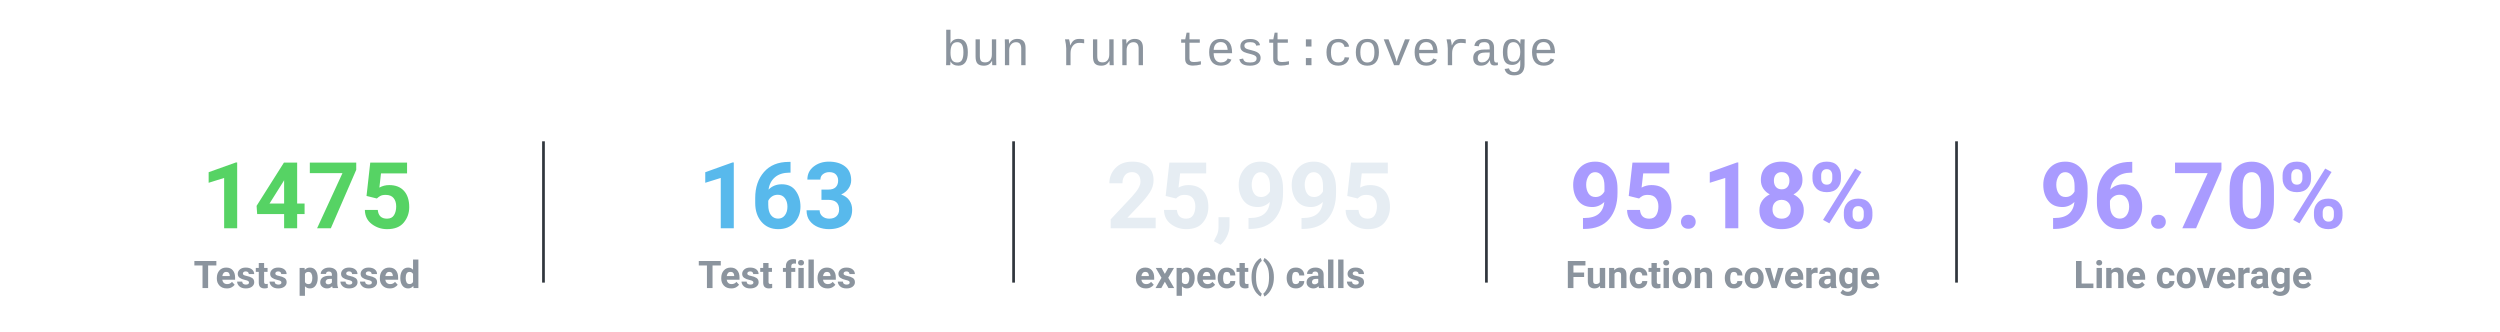
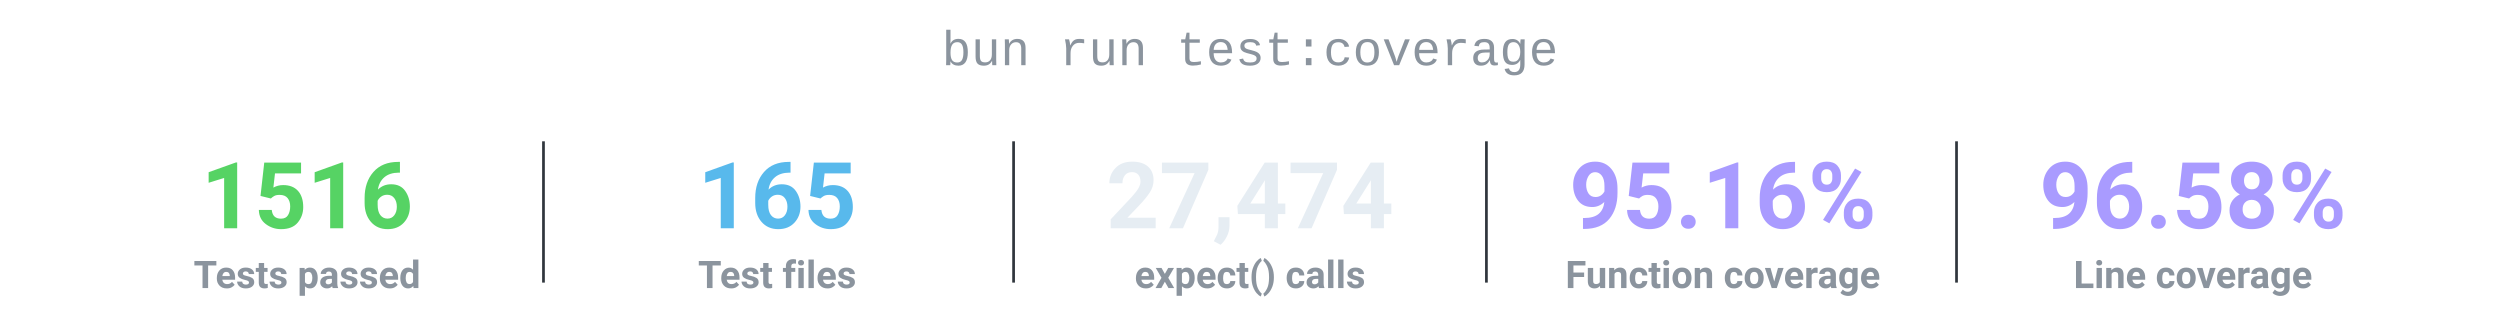
- <svg xmlns="http://www.w3.org/2000/svg" viewBox="0 0 920 122" width="920" height="122" role="img" aria-label="bun run test:coverage — 1475 tests passed, 163 test files, 25,995 expect() calls, 95.18% function coverage, 96.70% line coverage">
+ <svg xmlns="http://www.w3.org/2000/svg" viewBox="0 0 920 122" width="920" height="122" role="img" aria-label="bun run test:coverage — 1516 tests passed, 165 test files, 27,474 expect() calls, 95.16% function coverage, 96.58% line coverage">
  <style>
    .cmd { font-family: ui-monospace, SFMono-Regular, 'SF Mono', Menlo, Consolas, 'Liberation Mono', monospace; font-weight: 500; font-size: 18px; }
    .val { font-family: system-ui, -apple-system, BlinkMacSystemFont, 'Segoe UI', Roboto, sans-serif; font-weight: 700; font-size: 34px; }
    .lbl { font-family: system-ui, -apple-system, BlinkMacSystemFont, 'Segoe UI', Roboto, sans-serif; font-weight: 600; font-size: 14px; }
  </style>
  <text x="460" y="24" text-anchor="middle" class="cmd" fill="#8b949e">bun run test:coverage</text>
  <line x1="200" y1="52" x2="200" y2="104" stroke="#30363d" stroke-width="1" />
  <line x1="373" y1="52" x2="373" y2="104" stroke="#30363d" stroke-width="1" />
  <line x1="547" y1="52" x2="547" y2="104" stroke="#30363d" stroke-width="1" />
  <line x1="720" y1="52" x2="720" y2="104" stroke="#30363d" stroke-width="1" />
-   <text x="113" y="84" text-anchor="middle" class="val" fill="#56d364">1475</text>
+   <text x="113" y="84" text-anchor="middle" class="val" fill="#56d364">1516</text>
  <text x="113" y="106" text-anchor="middle" class="lbl" fill="#8b949e">Tests passed</text>
-   <text x="286" y="84" text-anchor="middle" class="val" fill="#58b9ec">163</text>
+   <text x="286" y="84" text-anchor="middle" class="val" fill="#58b9ec">165</text>
  <text x="286" y="106" text-anchor="middle" class="lbl" fill="#8b949e">Test files</text>
-   <text x="460" y="84" text-anchor="middle" class="val" fill="#e6edf3">25,995</text>
+   <text x="460" y="84" text-anchor="middle" class="val" fill="#e6edf3">27,474</text>
  <text x="460" y="106" text-anchor="middle" class="lbl" fill="#8b949e">expect() calls</text>
-   <text x="634" y="84" text-anchor="middle" class="val" fill="#a99bff">95.18%</text>
+   <text x="634" y="84" text-anchor="middle" class="val" fill="#a99bff">95.16%</text>
  <text x="634" y="106" text-anchor="middle" class="lbl" fill="#8b949e">Function coverage</text>
-   <text x="807" y="84" text-anchor="middle" class="val" fill="#a99bff">96.70%</text>
+   <text x="807" y="84" text-anchor="middle" class="val" fill="#a99bff">96.58%</text>
  <text x="807" y="106" text-anchor="middle" class="lbl" fill="#8b949e">Line coverage</text>
</svg>
